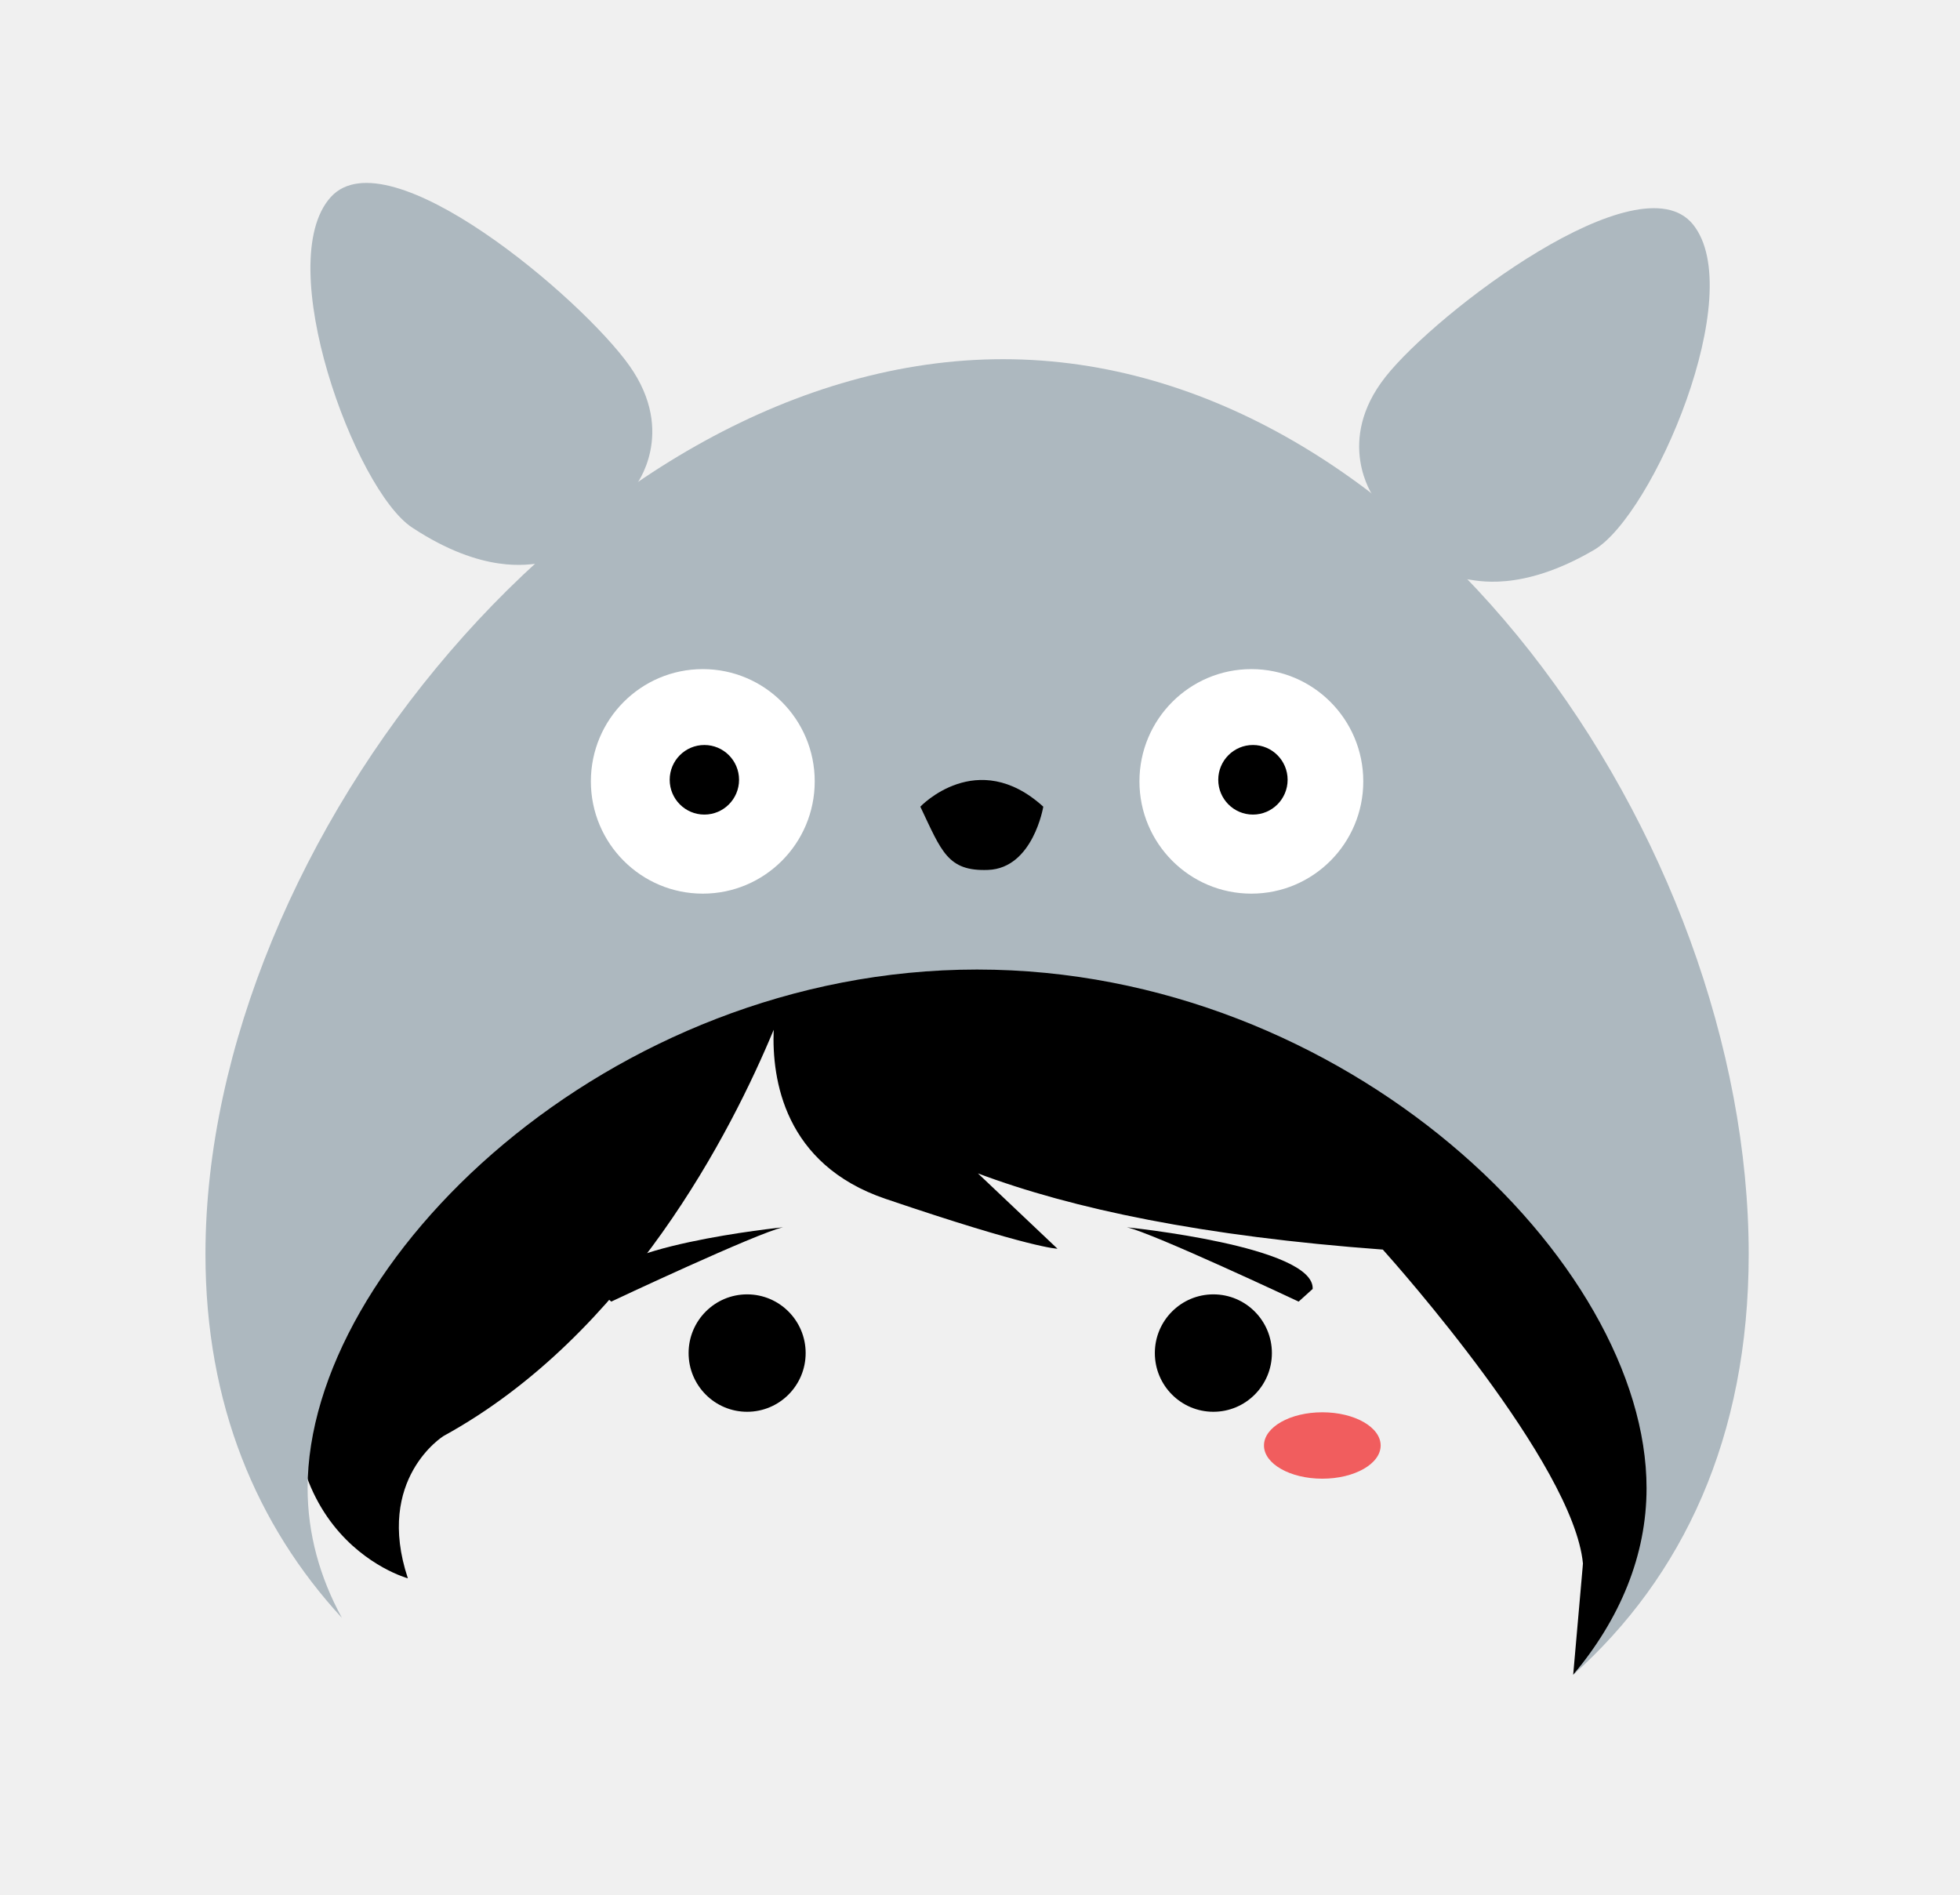
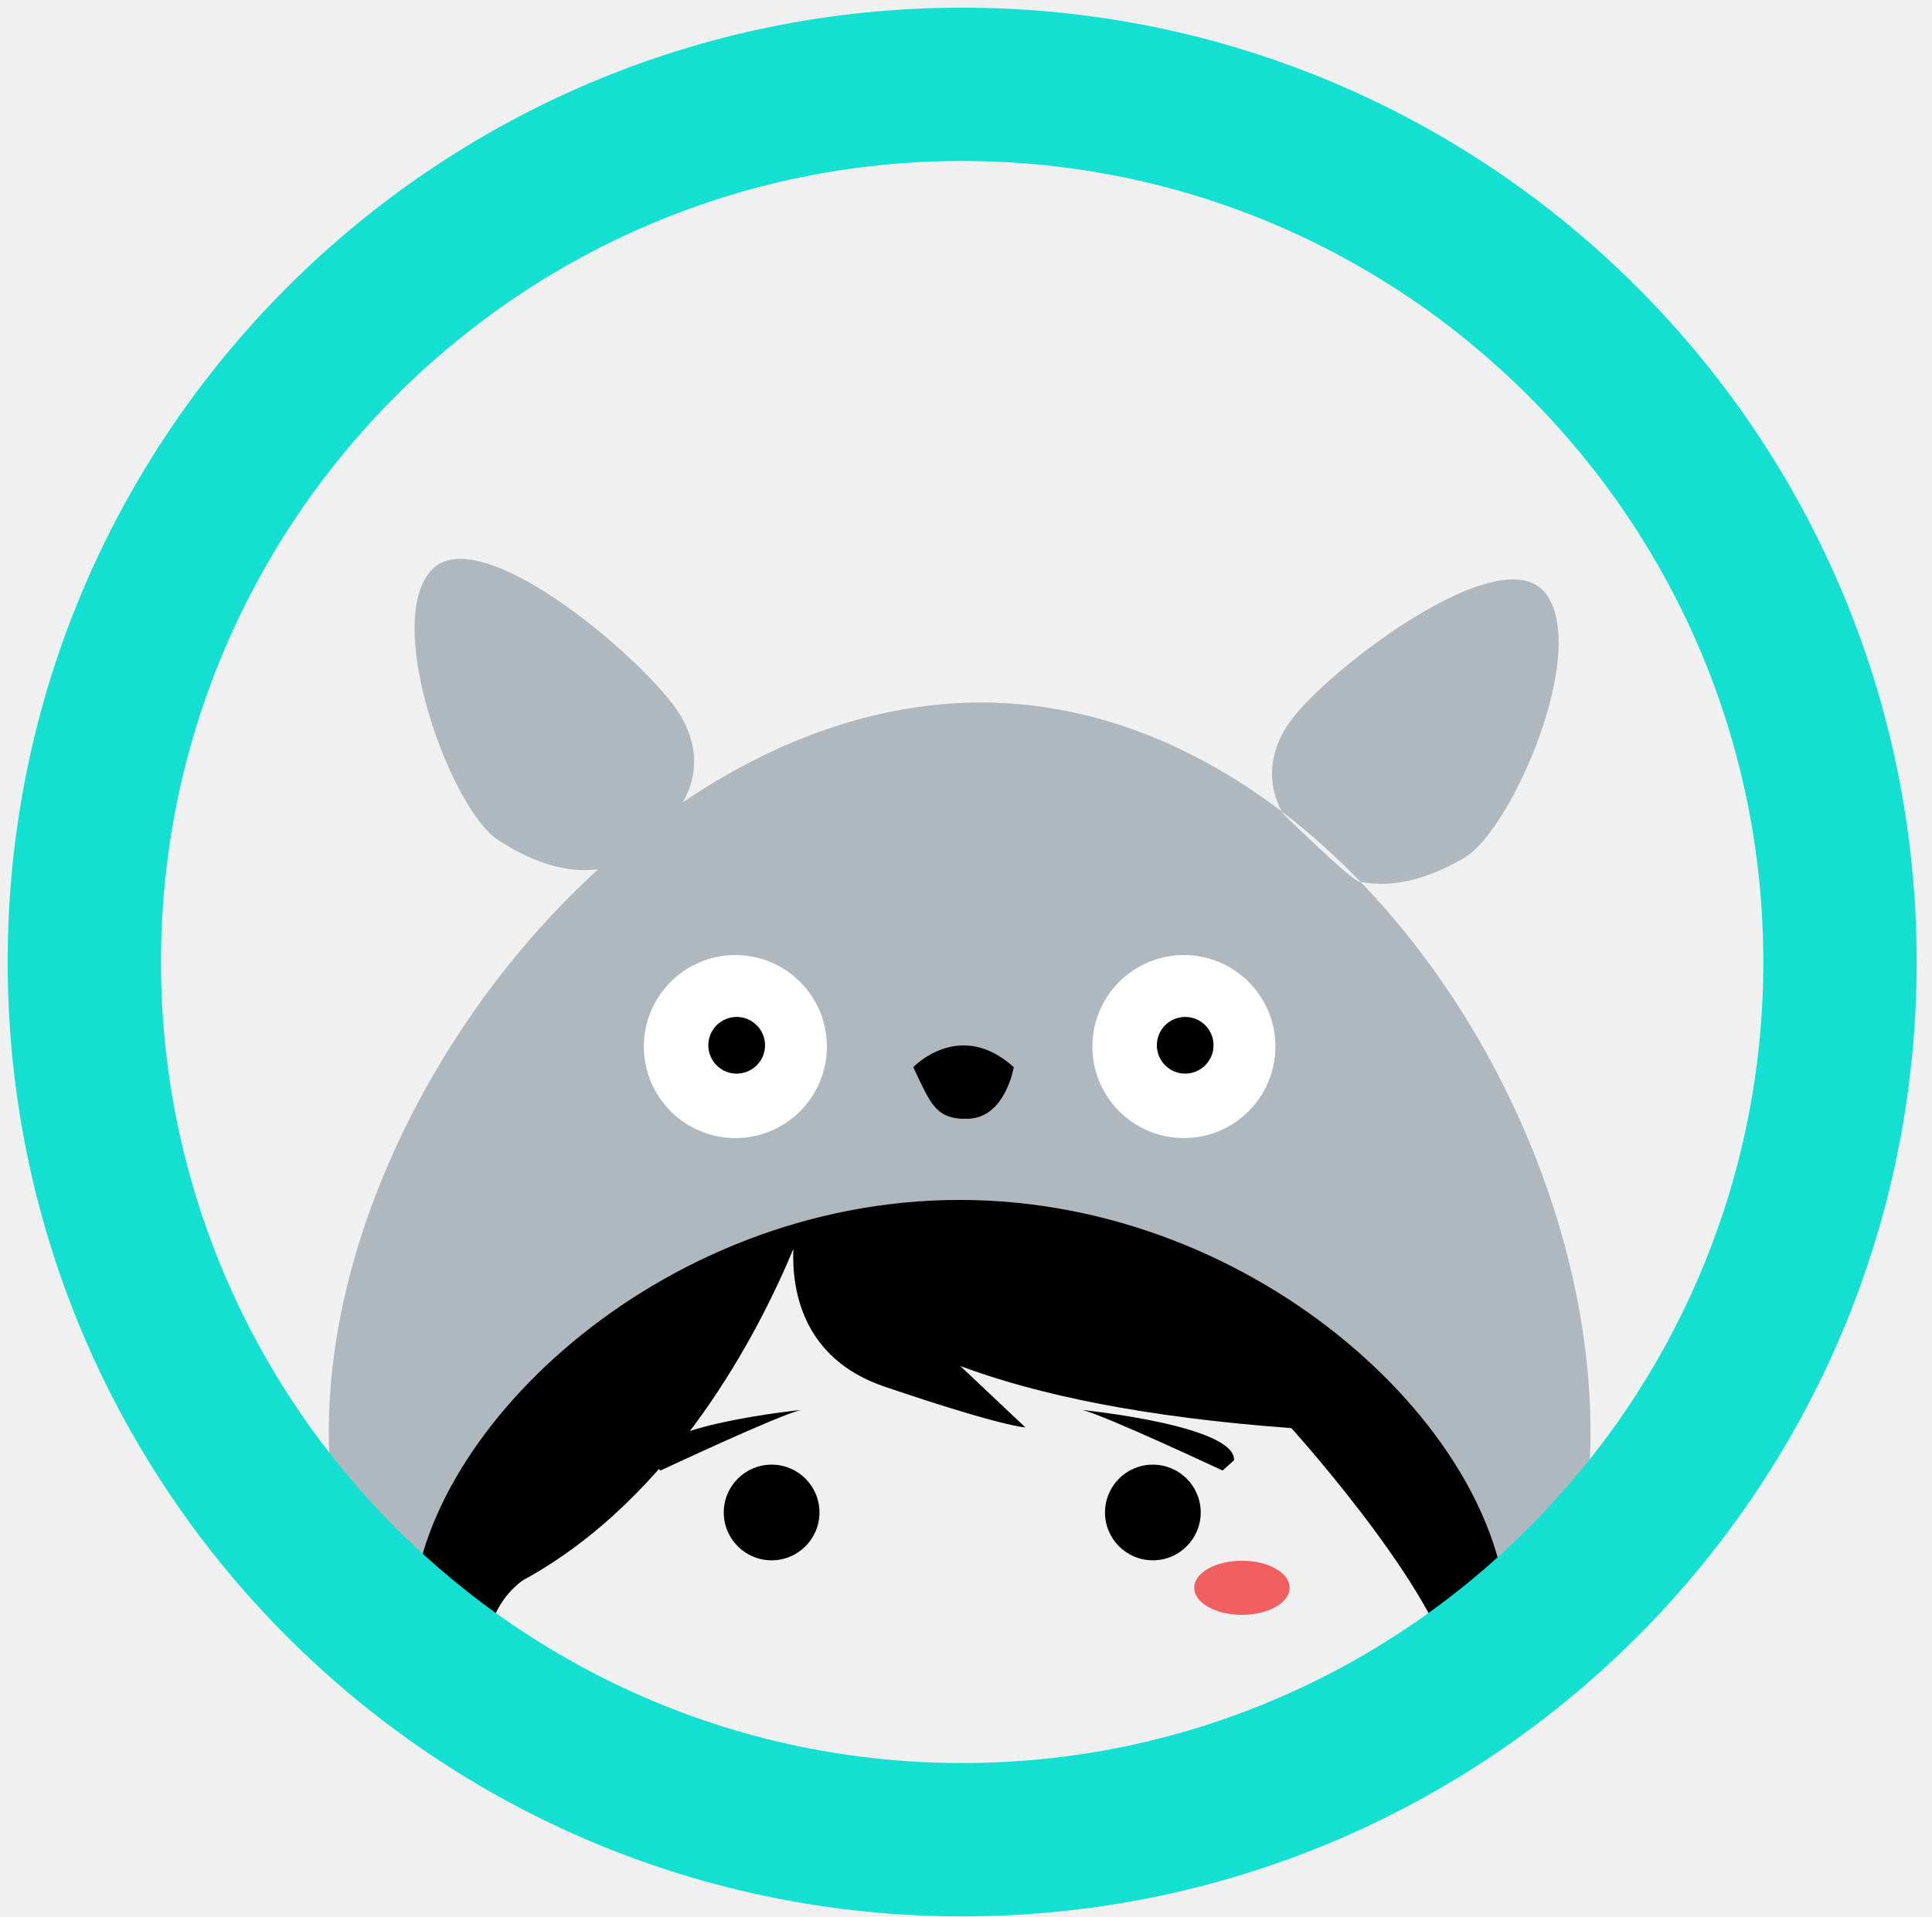
- <svg xmlns="http://www.w3.org/2000/svg" version="1.1" id="Layer_1" x="0px" y="0px" width="300px" height="290px" viewBox="0 0 300 290" enable-background="new 0 0 300 290" xml:space="preserve">
-   <g>
-     <g>
-       <path d="M240.794,256.334c0,0,17.857-18.758,15.11-37.635c-1.159-7.968-3.246-11.997-5.272-14.002    c0.04-4.339-0.436-8.504-1.693-12.127c0.551,0.002,1.097,0.006,1.653,0.006c0,0-12.274-88.228-129.896-71.166    c0,0-9.097,13.338-4.94,28.465c-16.131,3.707-59.667,16.416-68.242,47.044c-10.572,37.754,14.914,44.652,14.914,44.652    c-5.067-15.248,5.459-21.781,5.459-21.781c28.283-15.513,44.144-46.783,50.535-62.177c-0.299,7.564,1.612,20.609,17.113,25.874    c22.438,7.623,26.323,7.636,26.323,7.636l-12.172-11.529c14.417,5.414,34.431,9.635,61.97,11.661    c1.986,2.216,29.17,32.775,30.631,48.042l-0.046,0.575L240.794,256.334z" />
-       <ellipse cx="114.356" cy="207.095" rx="8.958" ry="8.986" />
-       <ellipse cx="185.72" cy="207.095" rx="8.958" ry="8.986" />
-       <ellipse fill="#F15D5E" cx="202.395" cy="221.24" rx="8.93" ry="5.082" />
-       <path d="M119.852,187.843c0,0-28.784,2.904-28.446,9.438l2.147,1.936C93.553,199.217,115.917,188.691,119.852,187.843z" />
-       <path d="M172.472,187.843c0,0,28.784,2.904,28.446,9.438l-2.148,1.936C198.77,199.217,176.406,188.691,172.472,187.843z" />
-     </g>
-     <path fill="#ADB8BF" d="M153.533,54.976c-63.028,0-122.085,73.76-122.085,136.98c0,23.049,7.855,41.509,20.884,55.67   c-3.403-6.238-5.25-12.913-5.25-19.852c0-34.618,45.877-79.381,102.47-79.381c56.594,0,102.472,44.763,102.472,79.381   c0,10.287-4.052,19.996-11.23,28.56c16.757-14.98,26.863-36.27,26.863-64.378C267.657,128.735,216.562,54.976,153.533,54.976z" />
-     <g>
-       <path fill="#ADB8BF" d="M210.188,75.967c0,0-5.927-8.401,1.885-18.296c7.812-9.896,38.814-33.436,47.037-23.345    c8.546,10.485-6.099,44.559-15.122,49.841c-11.318,6.627-18.142,4.616-19.582,4.467C222.967,88.484,210.188,75.967,210.188,75.967    z" />
-       <path fill="#ADB8BF" d="M97.261,74.37c0,0,6.368-8.069-0.903-18.371c-7.271-10.302-36.969-35.479-45.72-25.845    c-9.094,10.008,3.706,44.823,12.433,50.583c10.947,7.225,17.868,5.587,19.314,5.514C83.831,86.181,97.261,74.37,97.261,74.37z" />
-     </g>
-     <g>
-       <g>
-         <ellipse fill="#FFFFFF" cx="107.571" cy="119.594" rx="17.131" ry="17.183" />
-         <ellipse cx="107.812" cy="119.351" rx="5.308" ry="5.325" />
-       </g>
-       <g>
-         <ellipse fill="#FFFFFF" cx="191.535" cy="119.594" rx="17.13" ry="17.183" />
-         <ellipse cx="191.776" cy="119.351" rx="5.308" ry="5.325" />
-       </g>
-       <path d="M140.867,123.465c0,0,8.686-9.196,18.82,0c0,0-1.557,9.418-8.446,9.681C145.029,133.383,144.124,130.303,140.867,123.465z    " />
-     </g>
-   </g>
+ <svg xmlns="http://www.w3.org/2000/svg" width="252" height="250" viewBox="0 0 252 250">
+   <path d="M188.74 231.514s12.444-13.03 10.532-26.145c-.81-5.53-2.264-8.333-3.674-9.727.03-3.015-.304-5.908-1.18-8.423l1.15.002s-8.552-61.28-90.504-49.43c0 0-6.34 9.265-3.44 19.77-11.243 2.576-41.578 11.4-47.55 32.68-7.367 26.224 10.39 31.018 10.39 31.018-3.53-10.592 3.803-15.136 3.803-15.136 19.708-10.77 30.76-32.49 35.212-43.184-.208 5.25 1.124 14.31 11.926 17.968 15.632 5.296 18.336 5.304 18.336 5.304l-8.48-8.004c10.05 3.758 23.994 6.69 43.178 8.098 1.386 1.54 20.323 22.768 21.344 33.37l-.035.4-1.01 11.438zM106.887 197.31c0 3.448-2.794 6.243-6.24 6.243-3.442 0-6.243-2.795-6.243-6.242s2.8-6.24 6.244-6.24c3.445 0 6.24 2.793 6.24 6.24M156.614 197.31c0 3.448-2.793 6.243-6.242 6.243-3.447 0-6.242-2.795-6.242-6.242s2.795-6.24 6.242-6.24c3.45 0 6.242 2.793 6.242 6.24" />
+   <path fill="#F25F60" d="M168.21 207.138c0 1.948-2.783 3.53-6.22 3.53-3.44 0-6.222-1.582-6.222-3.53 0-1.952 2.782-3.532 6.222-3.532 3.437 0 6.22 1.58 6.22 3.532" />
+   <path d="M104.478 183.938s-20.06 2.016-19.824 6.557l1.498 1.345s15.584-7.314 18.326-7.902M141.14 183.938s20.056 2.016 19.82 6.557l-1.496 1.345s-15.582-7.314-18.324-7.902" />
+   <path fill="#AEB8BE" d="M127.944 91.647c-43.916 0-85.062 51.232-85.062 95.148 0 16.012 5.47 28.834 14.55 38.672-2.374-4.338-3.66-8.97-3.66-13.793 0-24.043 31.965-55.135 71.4-55.135 39.43 0 71.395 31.09 71.395 55.134 0 7.146-2.824 13.89-7.827 19.84 11.676-10.408 18.718-25.193 18.718-44.72 0-43.915-35.598-95.147-79.514-95.147M167.42 106.227s-4.13-5.834 1.314-12.708c5.44-6.875 27.044-23.226 32.773-16.217 5.953 7.28-4.25 30.953-10.54 34.62-7.885 4.605-12.64 3.208-13.64 3.103-1.002-.104-9.907-8.8-9.907-8.8M88.735 105.116s4.436-5.604-.626-12.76C83.037 85.2 62.35 67.714 56.25 74.404c-6.335 6.953 2.58 31.134 8.662 35.137 7.626 5.02 12.446 3.878 13.457 3.83 1.008-.046 10.365-8.254 10.365-8.254" />
+   <path fill="#fff" d="M107.856 136.53c0 6.59-5.346 11.94-11.934 11.94-6.594 0-11.94-5.35-11.94-11.94s5.347-11.937 11.94-11.937c6.59 0 11.934 5.348 11.934 11.938" />
+   <path d="M99.787 136.363c0 2.043-1.657 3.697-3.7 3.697-2.044 0-3.697-1.654-3.697-3.697s1.653-3.697 3.697-3.697c2.043 0 3.7 1.654 3.7 3.697" />
+   <path fill="#fff" d="M166.358 136.53c0 6.59-5.348 11.94-11.937 11.94-6.59 0-11.938-5.35-11.938-11.94s5.348-11.937 11.94-11.937c6.59 0 11.936 5.348 11.936 11.938" />
+   <path d="M158.286 136.363c0 2.043-1.655 3.697-3.695 3.697-2.045 0-3.697-1.654-3.697-3.697s1.652-3.697 3.698-3.697c2.04 0 3.696 1.654 3.696 3.697M119.12 139.22s6.052-6.388 13.112 0c0 0-1.087 6.543-5.886 6.724-4.327.167-4.955-1.973-7.226-6.723" />
+   <path fill="#13E0D1" d="M125.5 21C183.12 21 230 67.878 230 125.5c0 57.62-46.88 104.5-104.5 104.5C67.878 230 21 183.12 21 125.5 21 67.878 67.878 21 125.5 21m0-20C56.74 1 1 56.74 1 125.5 1 194.26 56.74 250 125.5 250S250 194.26 250 125.5C250 56.74 194.26 1 125.5 1z" />
</svg>
